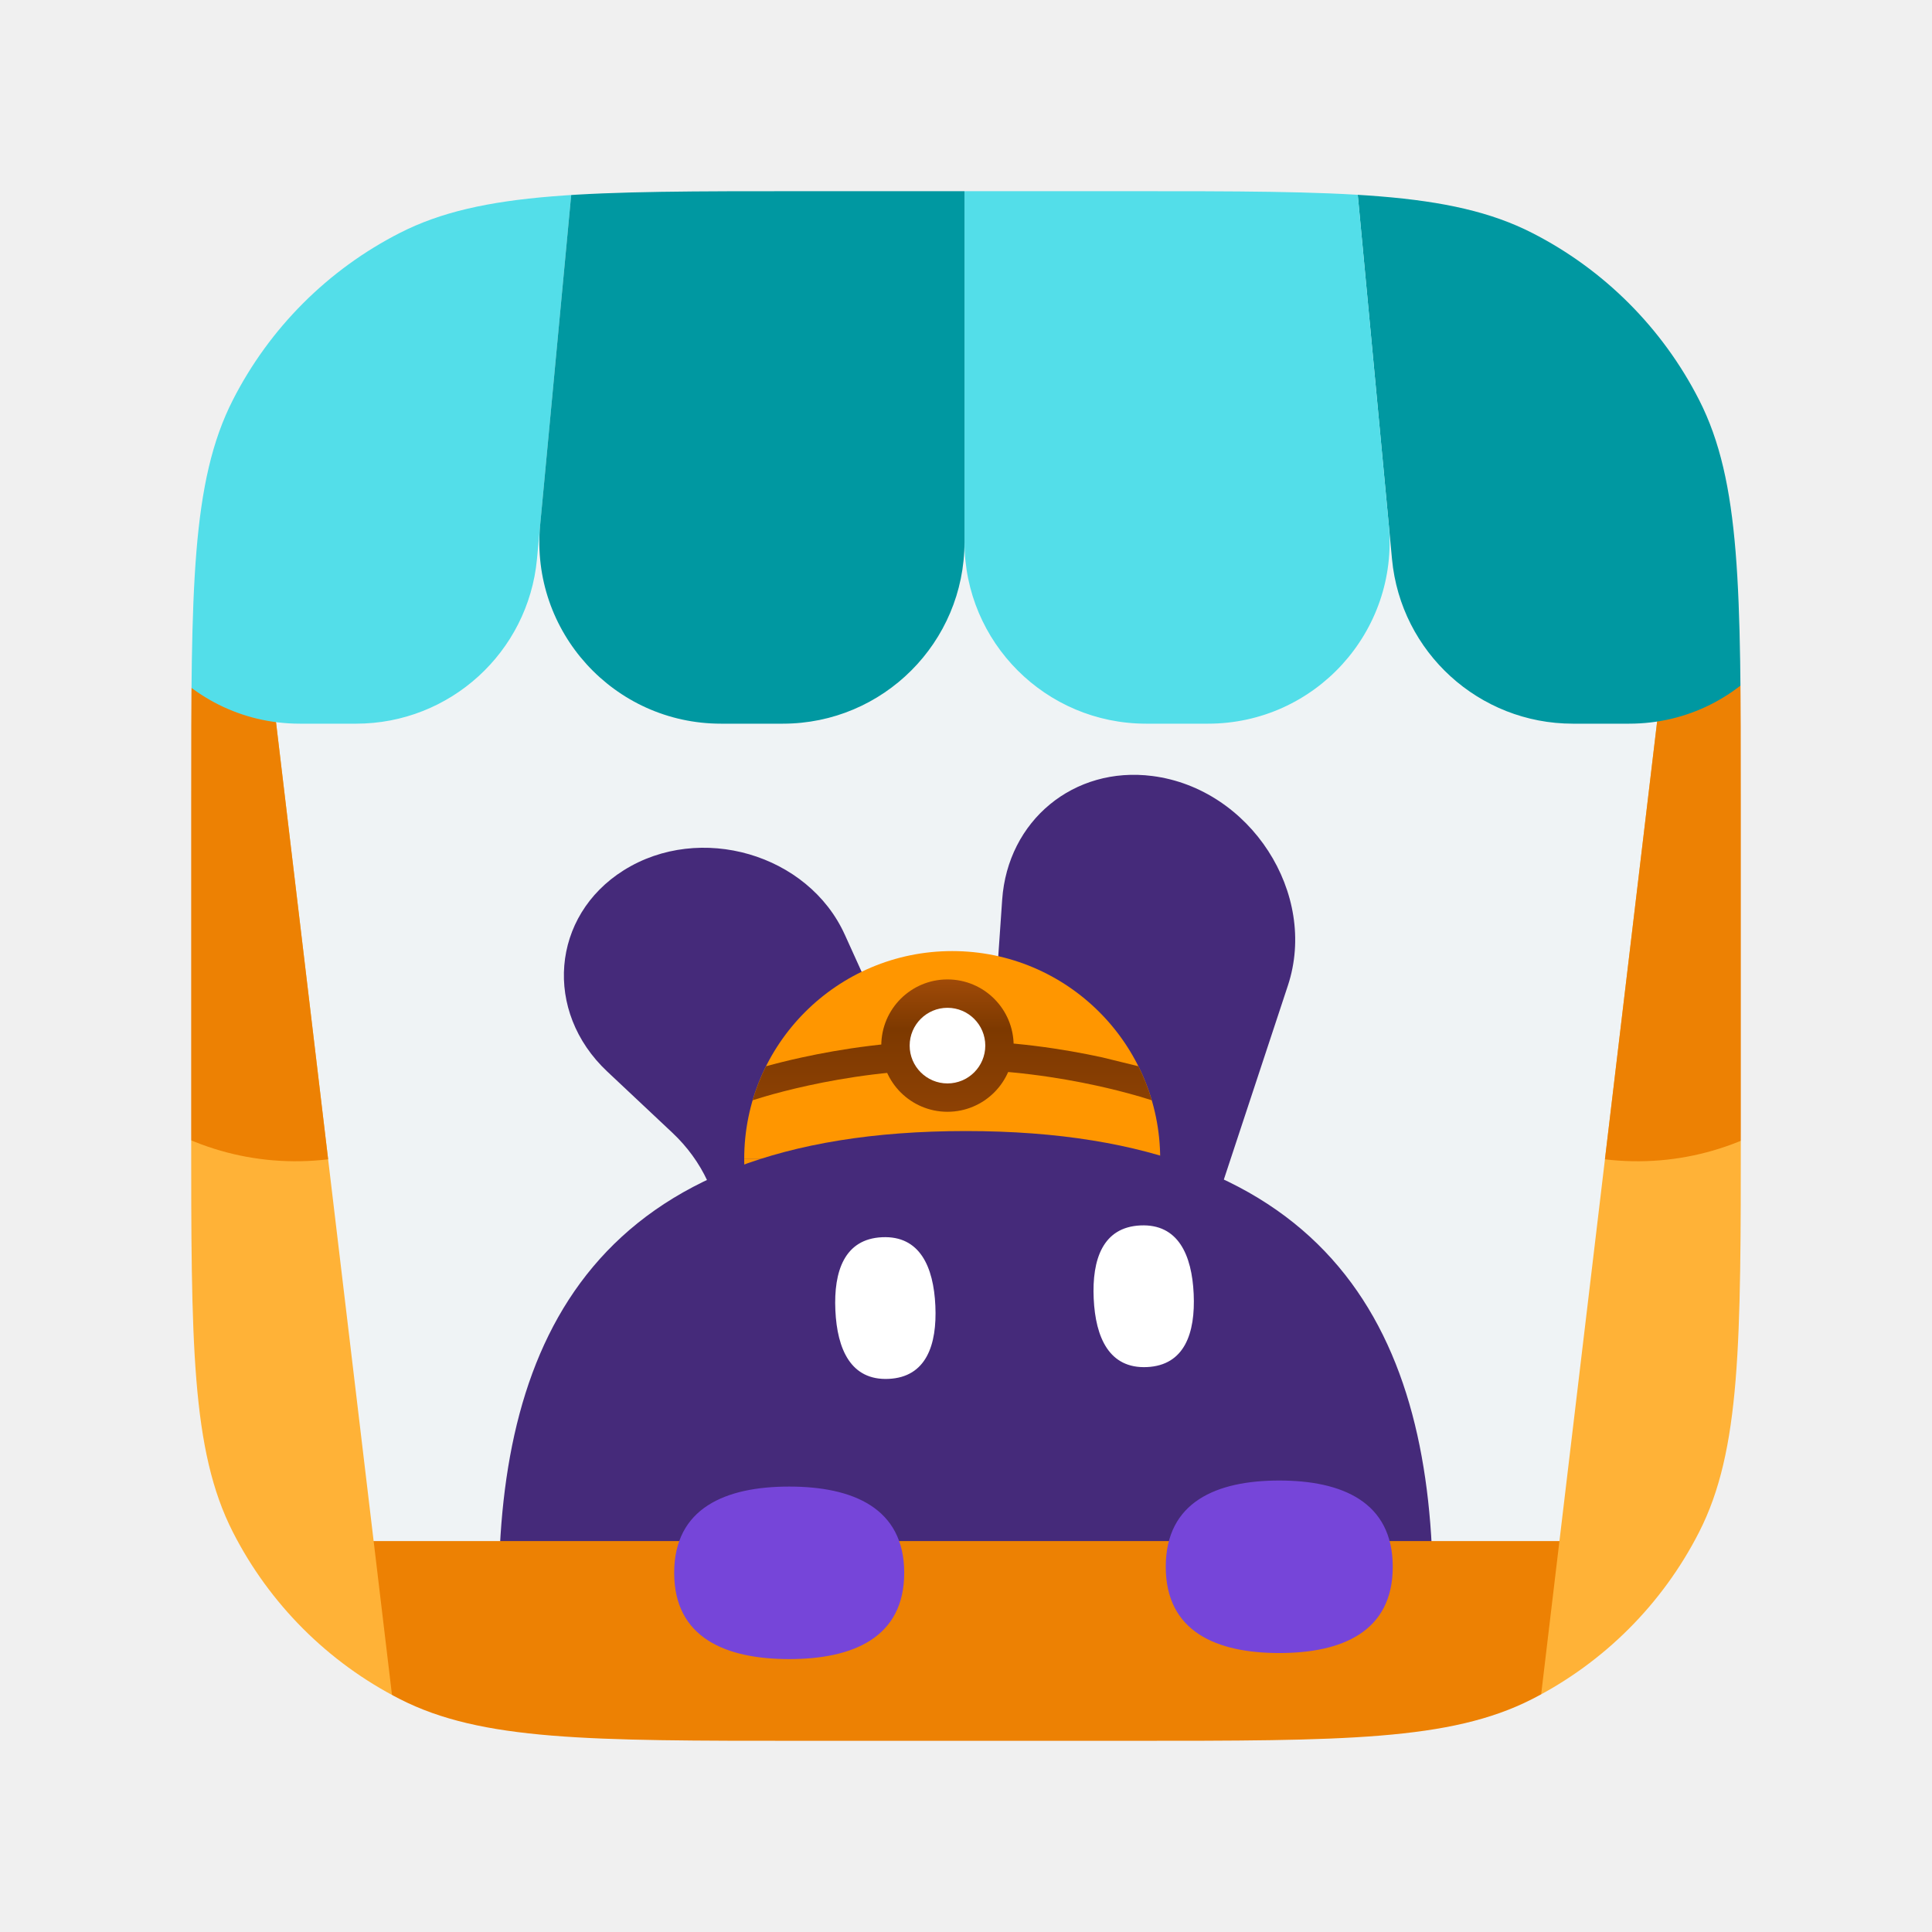
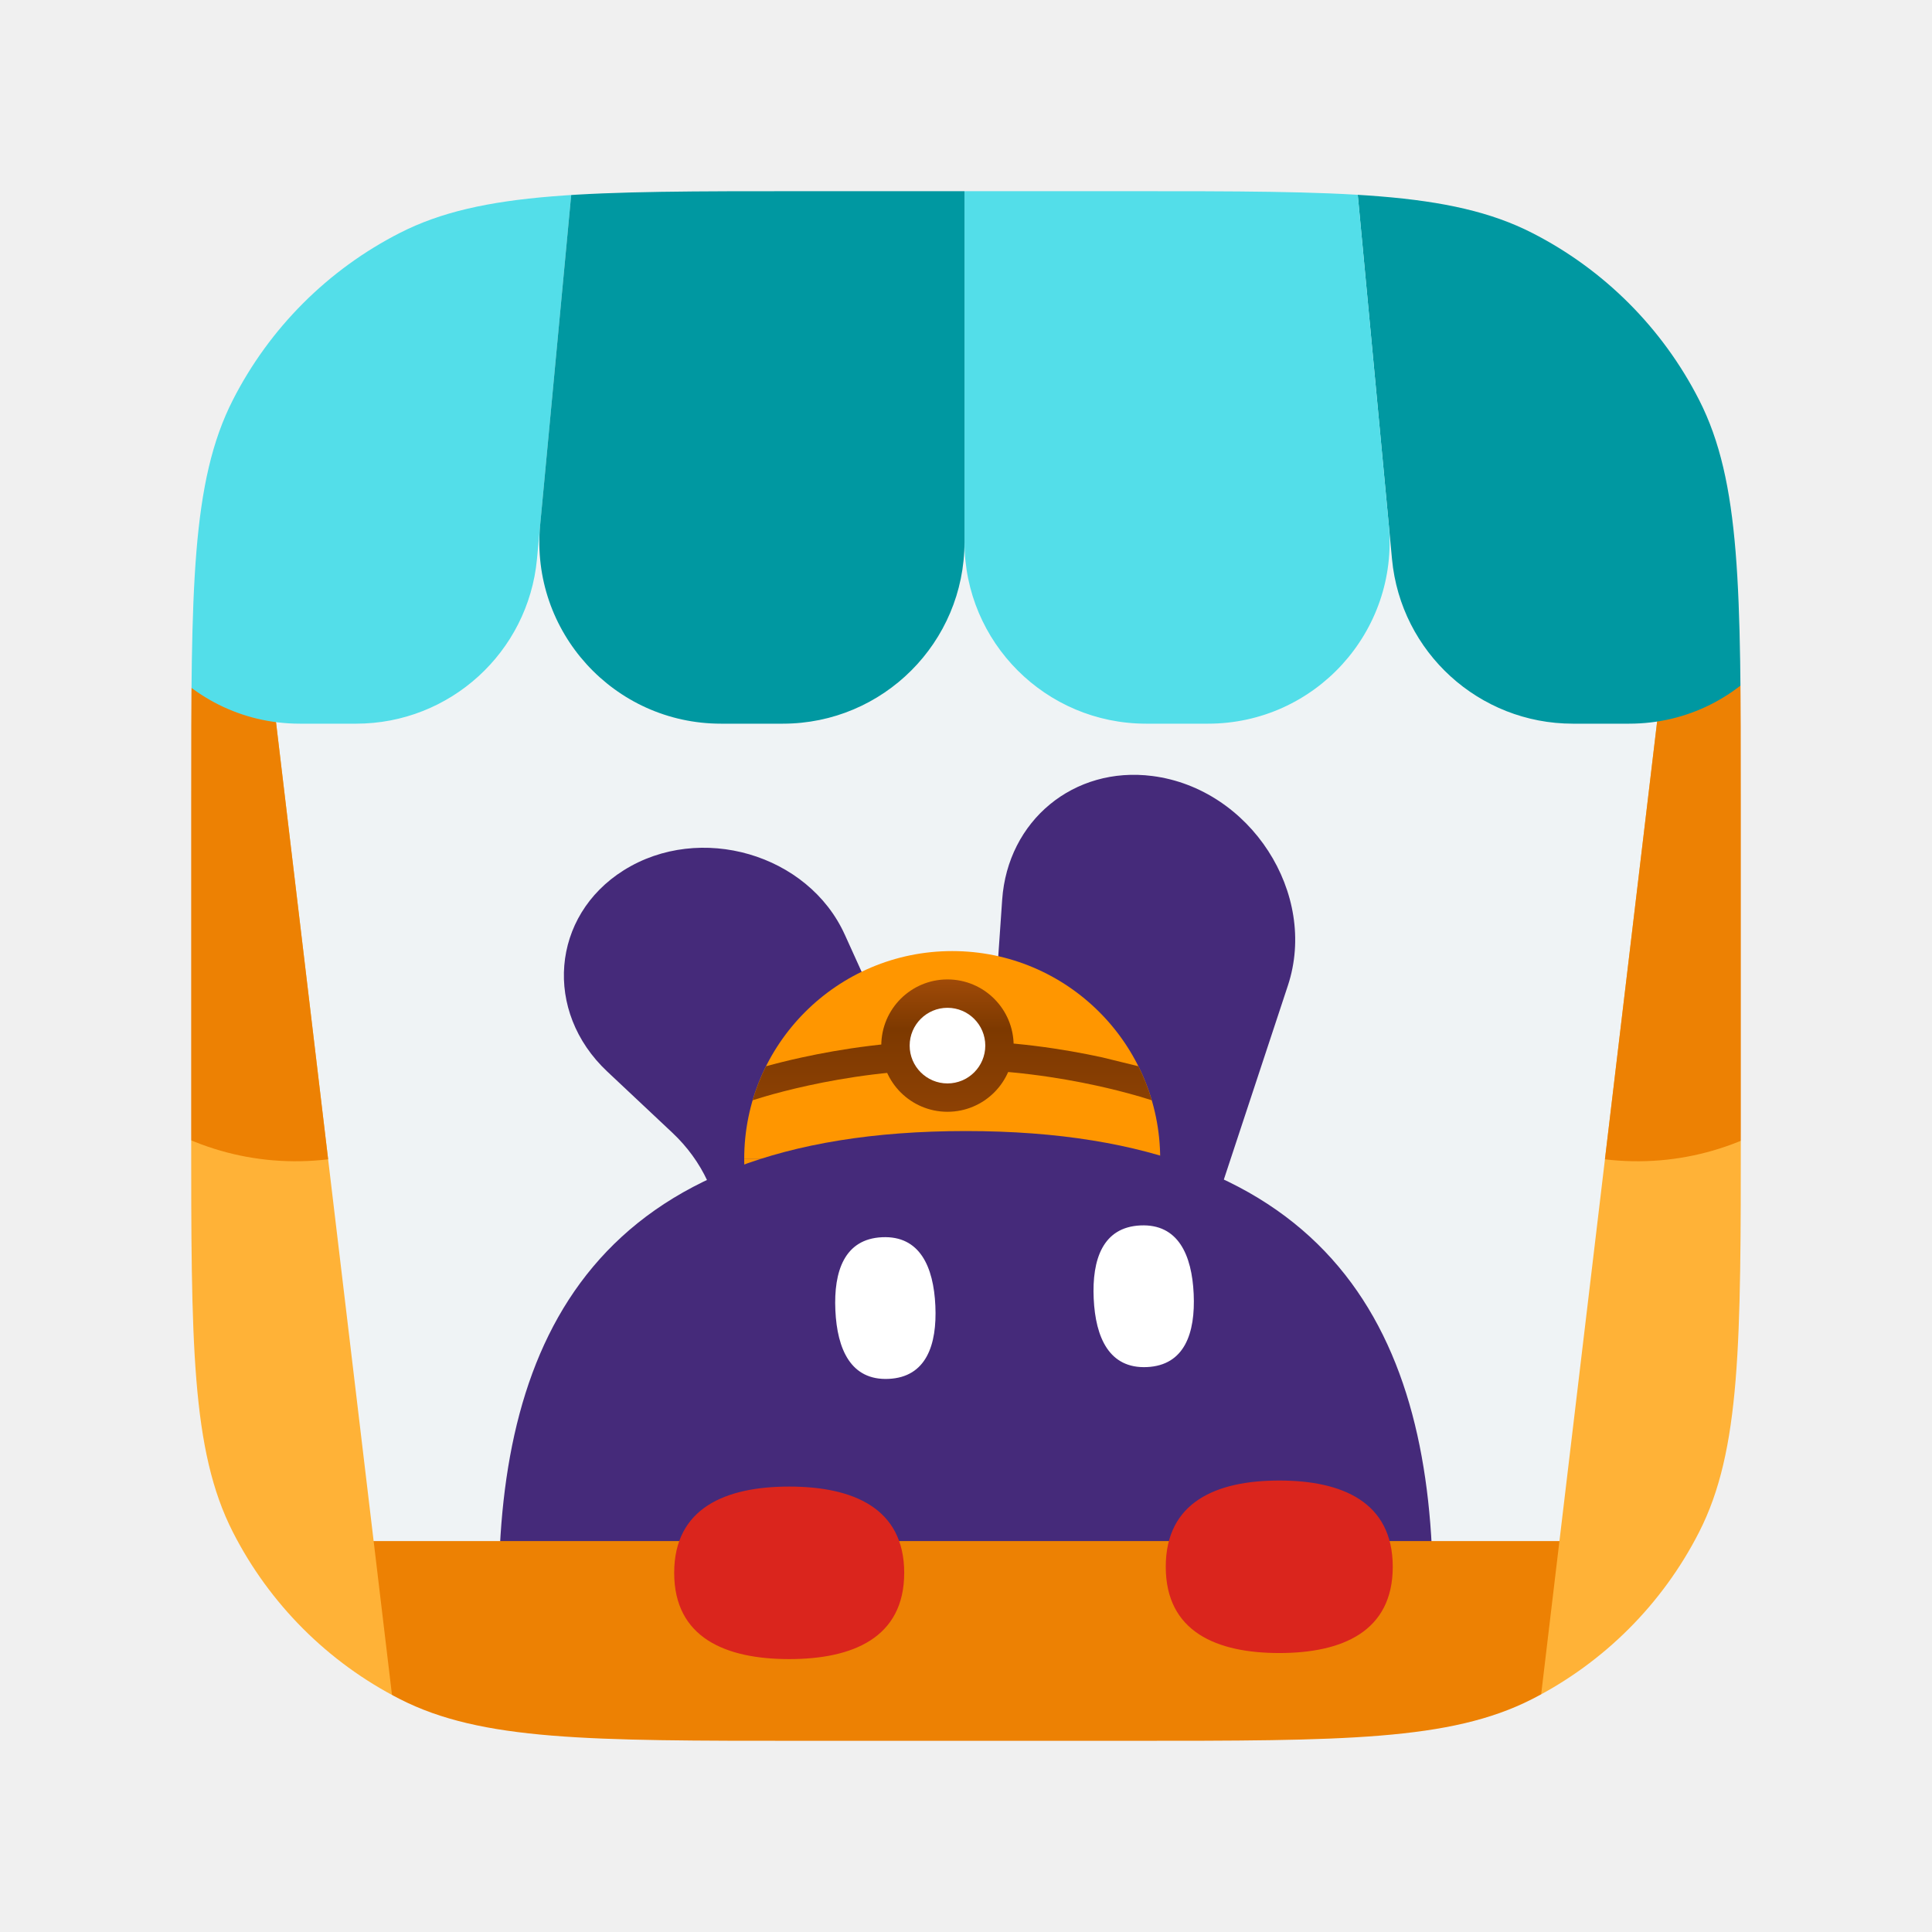
<svg xmlns="http://www.w3.org/2000/svg" xmlns:xlink="http://www.w3.org/1999/xlink" width="192" height="192" fill="none">
  <mask id="A" mask-type="alpha" maskUnits="userSpaceOnUse" x="19" y="19" width="154" height="154">
    <use xlink:href="#C" fill="#eff3f5" />
  </mask>
  <g mask="url(#A)">
    <use xlink:href="#C" fill="#eff3f5" />
    <path d="M127.99 97.94c3.017-9.139-3.731-19.569-13.471-20.821-7.799-1.002-14.378 4.42-14.924 12.3l-2.811 40.601c-.41 5.923 4.462 11.366 10.311 11.52 3.898.103 7.235-2.226 8.445-5.892l12.45-37.708zm-44.039-5.061c-3.63-8.012-14.389-11.144-21.962-6.393-7.213 4.525-7.997 14.029-1.649 19.995l6.477 6.087c1.486 1.397 2.672 3.03 3.496 4.811l5.421 11.731c2.662 5.762 10.399 8.017 15.891 4.632 3.624-2.234 5.221-6.36 3.99-10.312l-4.788-15.379-6.875-15.173z" fill="#452a7a" />
    <path d="M94.628 94.517c-11.416 0-20.67 9.254-20.67 20.67h41.341c0-11.416-9.254-20.67-20.67-20.67z" fill="#ff9600" />
    <path d="M94.628 135.856c-11.416 0-20.67-9.254-20.67-20.67h41.341c0 11.416-9.254 20.67-20.67 20.67z" fill="#ff9600" />
    <path d="M113.132 105.962l-3.583-.879c-3.809-.831-9.082-1.665-14.921-1.665s-11.112.834-14.921 1.665c-1.405.307-2.614.613-3.582.879-.538 1.077-.984 2.208-1.33 3.381.008-.002.016-.005.024-.008a44.48 44.48 0 0 1 1.165-.357c1.018-.298 2.499-.697 4.333-1.097 3.672-.801 8.734-1.599 14.311-1.599s10.639.798 14.311 1.599a64.47 64.47 0 0 1 4.333 1.097l1.165.357c.008.003.016.006.024.008-.345-1.173-.792-2.304-1.329-3.381z" fill="url(#B)" />
    <path d="M100.735 103.911a6.58 6.58 0 0 1-6.577 6.577 6.58 6.58 0 0 1-6.577-6.577 6.58 6.58 0 0 1 6.577-6.577 6.58 6.58 0 0 1 6.577 6.577z" fill="url(#B)" />
    <path d="M97.917 103.912a3.76 3.76 0 0 1-3.758 3.758 3.76 3.76 0 0 1-3.758-3.758 3.76 3.76 0 0 1 3.758-3.758 3.76 3.76 0 0 1 3.758 3.758z" fill="#fff" />
    <path d="M142.406 158.41c0 25.409-9.545 46.007-46.422 46.007s-46.422-20.598-46.422-46.007 9.545-46.008 46.422-46.008 46.422 20.599 46.422 46.008z" fill="#452a7a" />
    <path d="M88.308 137.032c-3.742.171-5.112-2.925-5.29-6.812s.905-7.095 4.647-7.266 5.113 2.925 5.29 6.812-.905 7.095-4.647 7.266zm25.672-1.173c-3.742.171-5.112-2.924-5.29-6.812s.905-7.094 4.647-7.265 5.113 2.924 5.29 6.812-.905 7.094-4.647 7.265z" fill="#fff" />
    <path d="M-4.762 160.337a7.19 7.19 0 0 1 7.189-7.189h186.845a7.19 7.19 0 0 1 7.189 7.189v40.064a7.19 7.19 0 0 1-7.189 7.189H2.427a7.19 7.19 0 0 1-7.189-7.189v-40.064z" fill="#ed8103" />
-     <path d="M89.859 156.307c0 6.456-5.117 8.572-11.43 8.572S67 162.763 67 156.307s5.117-8.573 11.43-8.573 11.43 2.117 11.43 8.573zm48.551-.602c0 6.456-5.05 8.572-11.279 8.572s-11.279-2.116-11.279-8.572 5.049-8.572 11.279-8.572 11.279 2.116 11.279 8.572z" fill="#7645d9" />
+     <path d="M89.859 156.307c0 6.456-5.117 8.572-11.43 8.572S67 162.763 67 156.307s5.117-8.573 11.43-8.573 11.43 2.117 11.43 8.573zm48.551-.602c0 6.456-5.05 8.572-11.279 8.572s-11.279-2.116-11.279-8.572 5.049-8.572 11.279-8.572 11.279 2.116 11.279 8.572z" fill="#DA251D" />
    <path d="M-1.258 59.807l26.88-3.205 13.637 114.389-26.88 3.205L-1.258 59.807z" fill="#ffb237" />
    <path d="M-1.258 59.806l26.88-3.205 6.988 58.611c-14.845 1.77-28.315-8.83-30.085-23.675l-3.783-31.732z" fill="#ed8103" />
    <path d="M193.365 59.807l-26.88-3.205-13.637 114.389 26.88 3.205 13.637-114.389z" fill="#ffb237" />
    <path d="M193.365 59.806l-26.88-3.205-6.988 58.611c14.845 1.77 28.315-8.83 30.085-23.675l3.783-31.732z" fill="#ed8103" />
    <path d="M167.998 1.374A17.39 17.39 0 0 0 151.081-12c-10.245 0-18.269 8.814-17.31 19.014l4.565 48.547a18.05 18.05 0 0 0 17.968 16.357h5.598c11.651 0 20.249-10.876 17.56-22.212L167.998 1.374z" fill="#0098a1" />
    <path d="M23.701 1.374A17.39 17.39 0 0 1 40.618-12c10.245 0 18.269 8.814 17.31 19.014l-4.565 48.547a18.05 18.05 0 0 1-17.968 16.357h-5.598c-11.651 0-20.249-10.876-17.56-22.212L23.701 1.374zm109.821 2.983A18.05 18.05 0 0 0 115.554-12h-1.658A18.05 18.05 0 0 0 95.85 6.047v47.824a18.05 18.05 0 0 0 18.046 18.047h6.155c10.635 0 18.963-9.149 17.968-19.737l-4.497-47.824z" fill="#53dee9" />
    <path d="M58.178 4.357A18.05 18.05 0 0 1 76.146-12h1.657A18.05 18.05 0 0 1 95.85 6.047v47.824a18.05 18.05 0 0 1-18.047 18.047h-6.155c-10.634 0-18.963-9.149-17.968-19.737l4.497-47.824z" fill="#0098a1" />
  </g>
  <defs>
    <linearGradient id="B" x1="94.414" y1="97.46" x2="94.414" y2="110.389" gradientUnits="userSpaceOnUse">
      <stop stop-color="#9f4a08" />
      <stop offset=".37" stop-color="#7d3900" />
      <stop offset="1" stop-color="#8d4104" />
    </linearGradient>
    <path id="C" d="M19 79.8c0-21.282 0-31.923 4.142-40.052a38 38 0 0 1 16.607-16.607C47.877 19 58.518 19 79.8 19h32.4c21.282 0 31.923 0 40.052 4.142a38 38 0 0 1 16.606 16.607C173 47.877 173 58.518 173 79.8v32.4c0 21.282 0 31.923-4.142 40.052-3.643 7.15-9.456 12.963-16.606 16.606C144.123 173 133.482 173 112.2 173H79.8c-21.282 0-31.923 0-40.052-4.142a38 38 0 0 1-16.607-16.606C19 144.123 19 133.482 19 112.2V79.8z" />
  </defs>
</svg>
